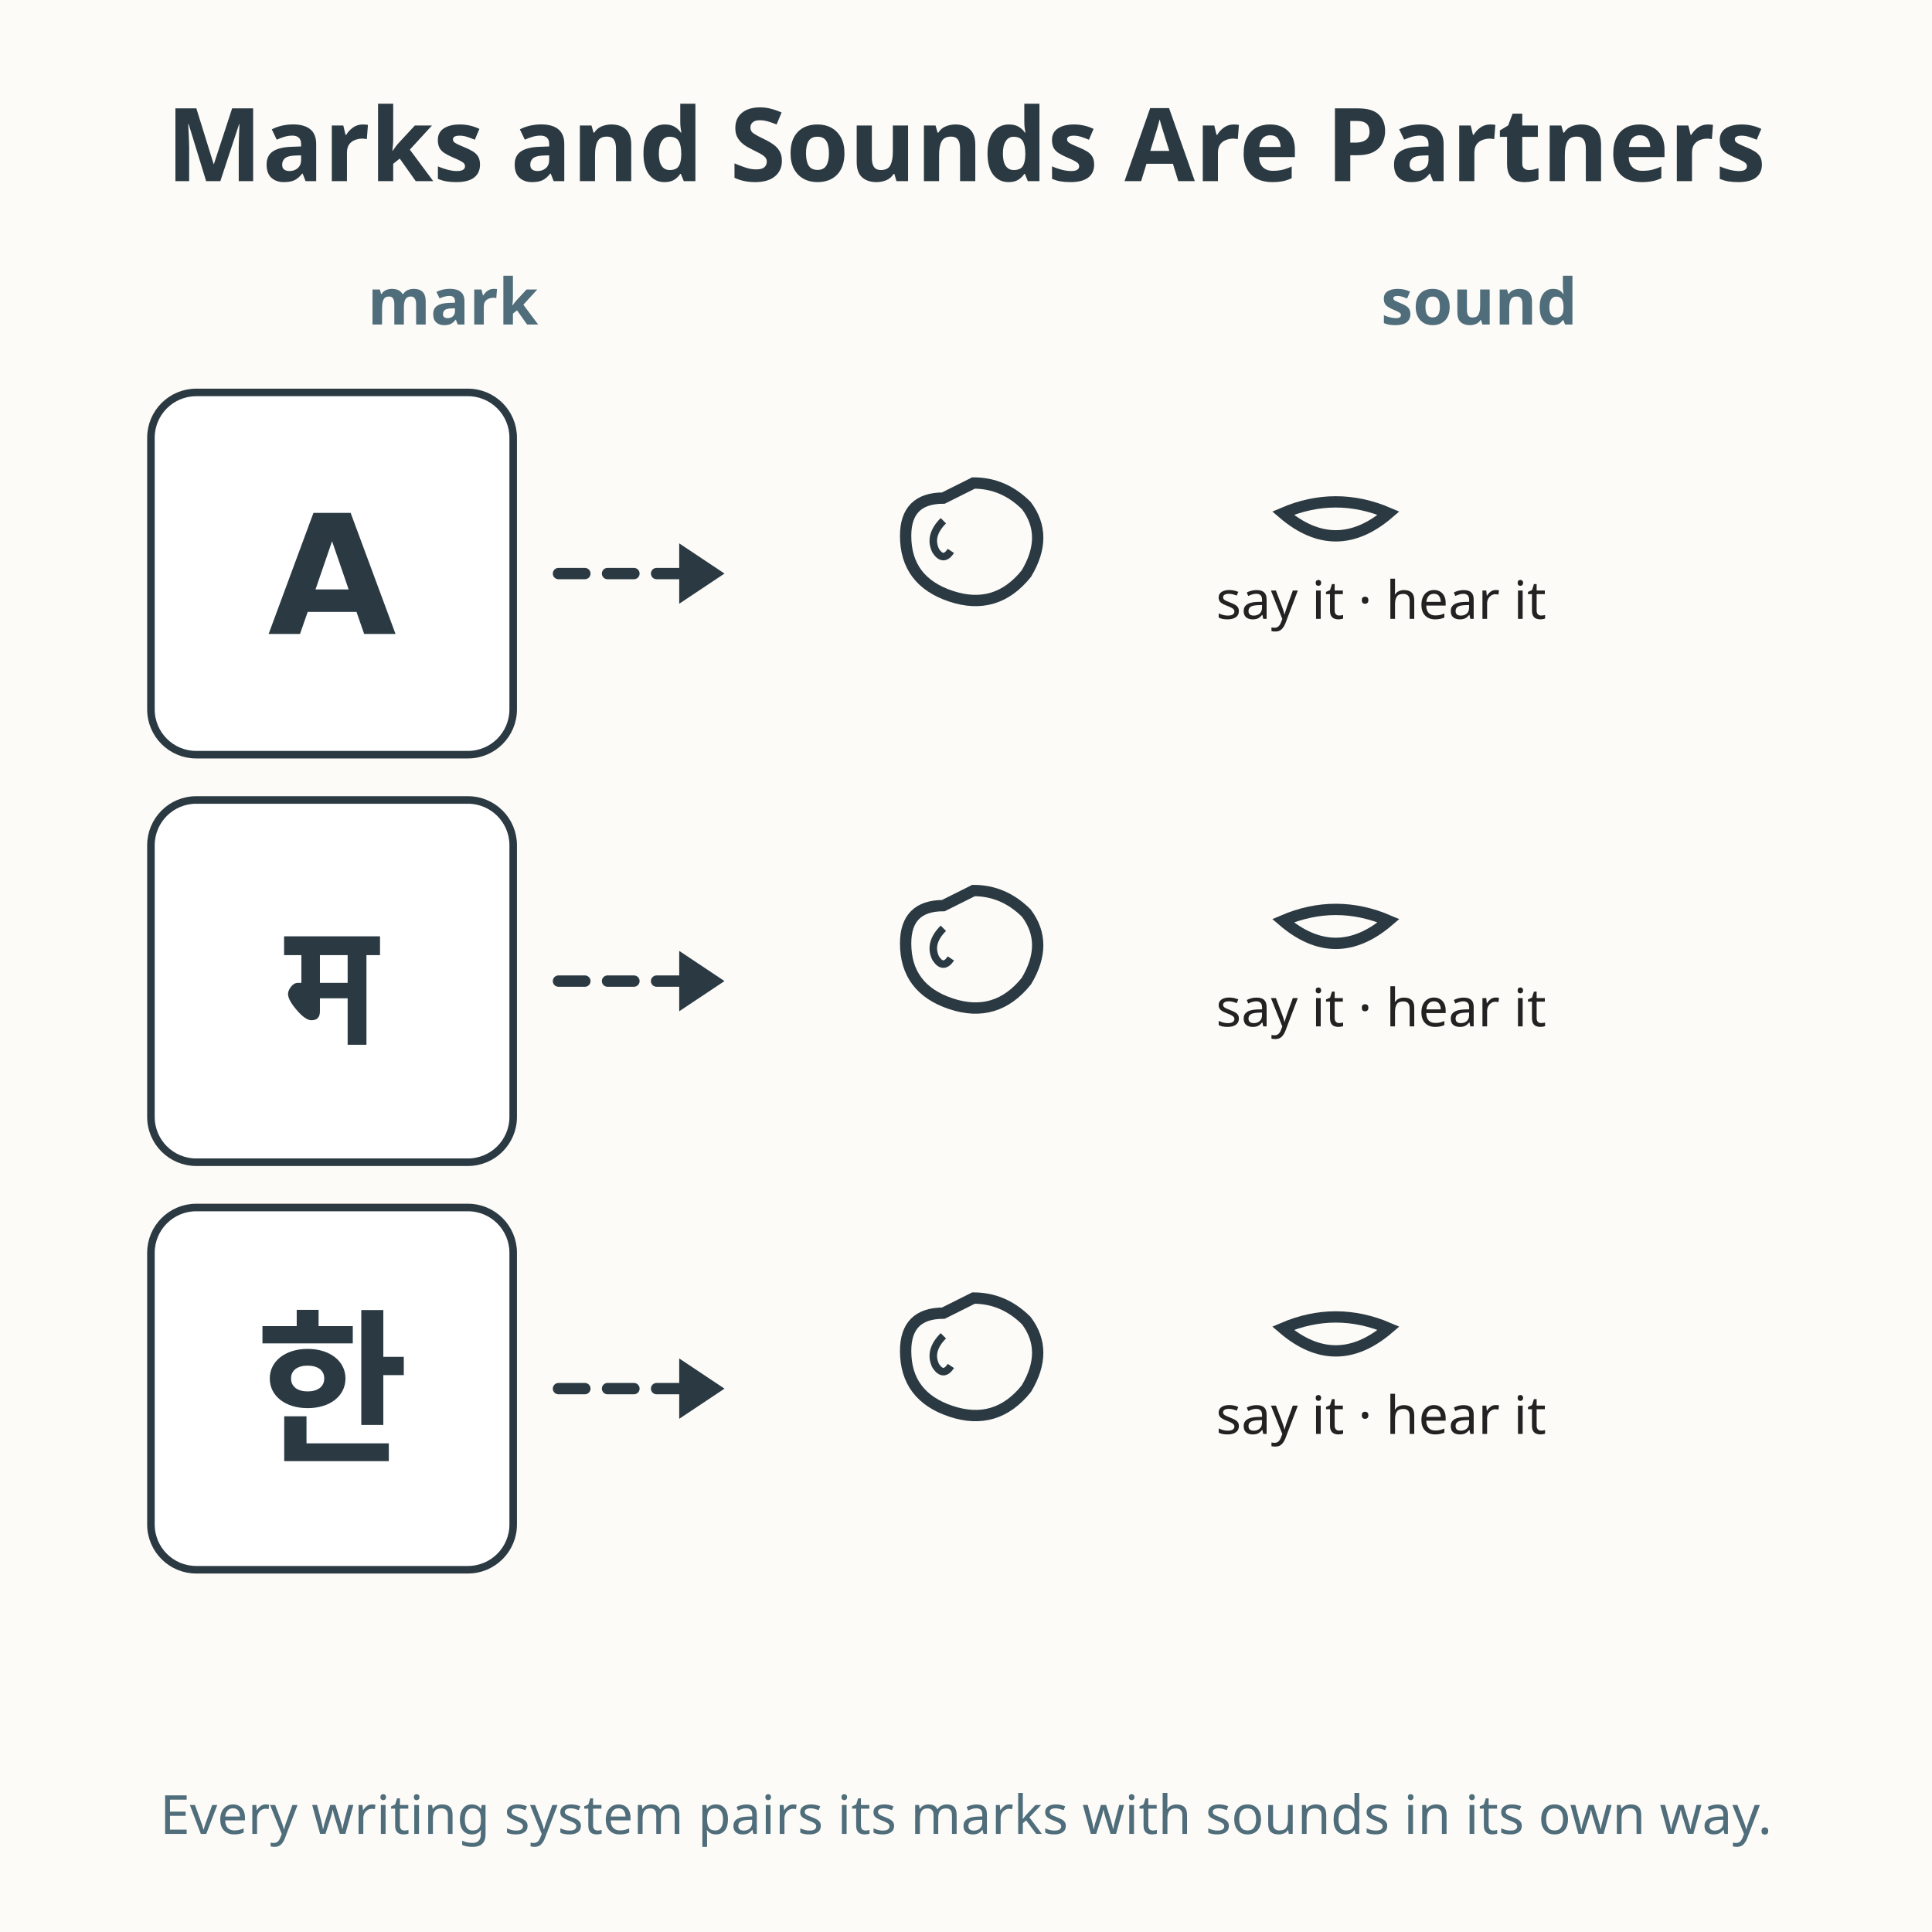
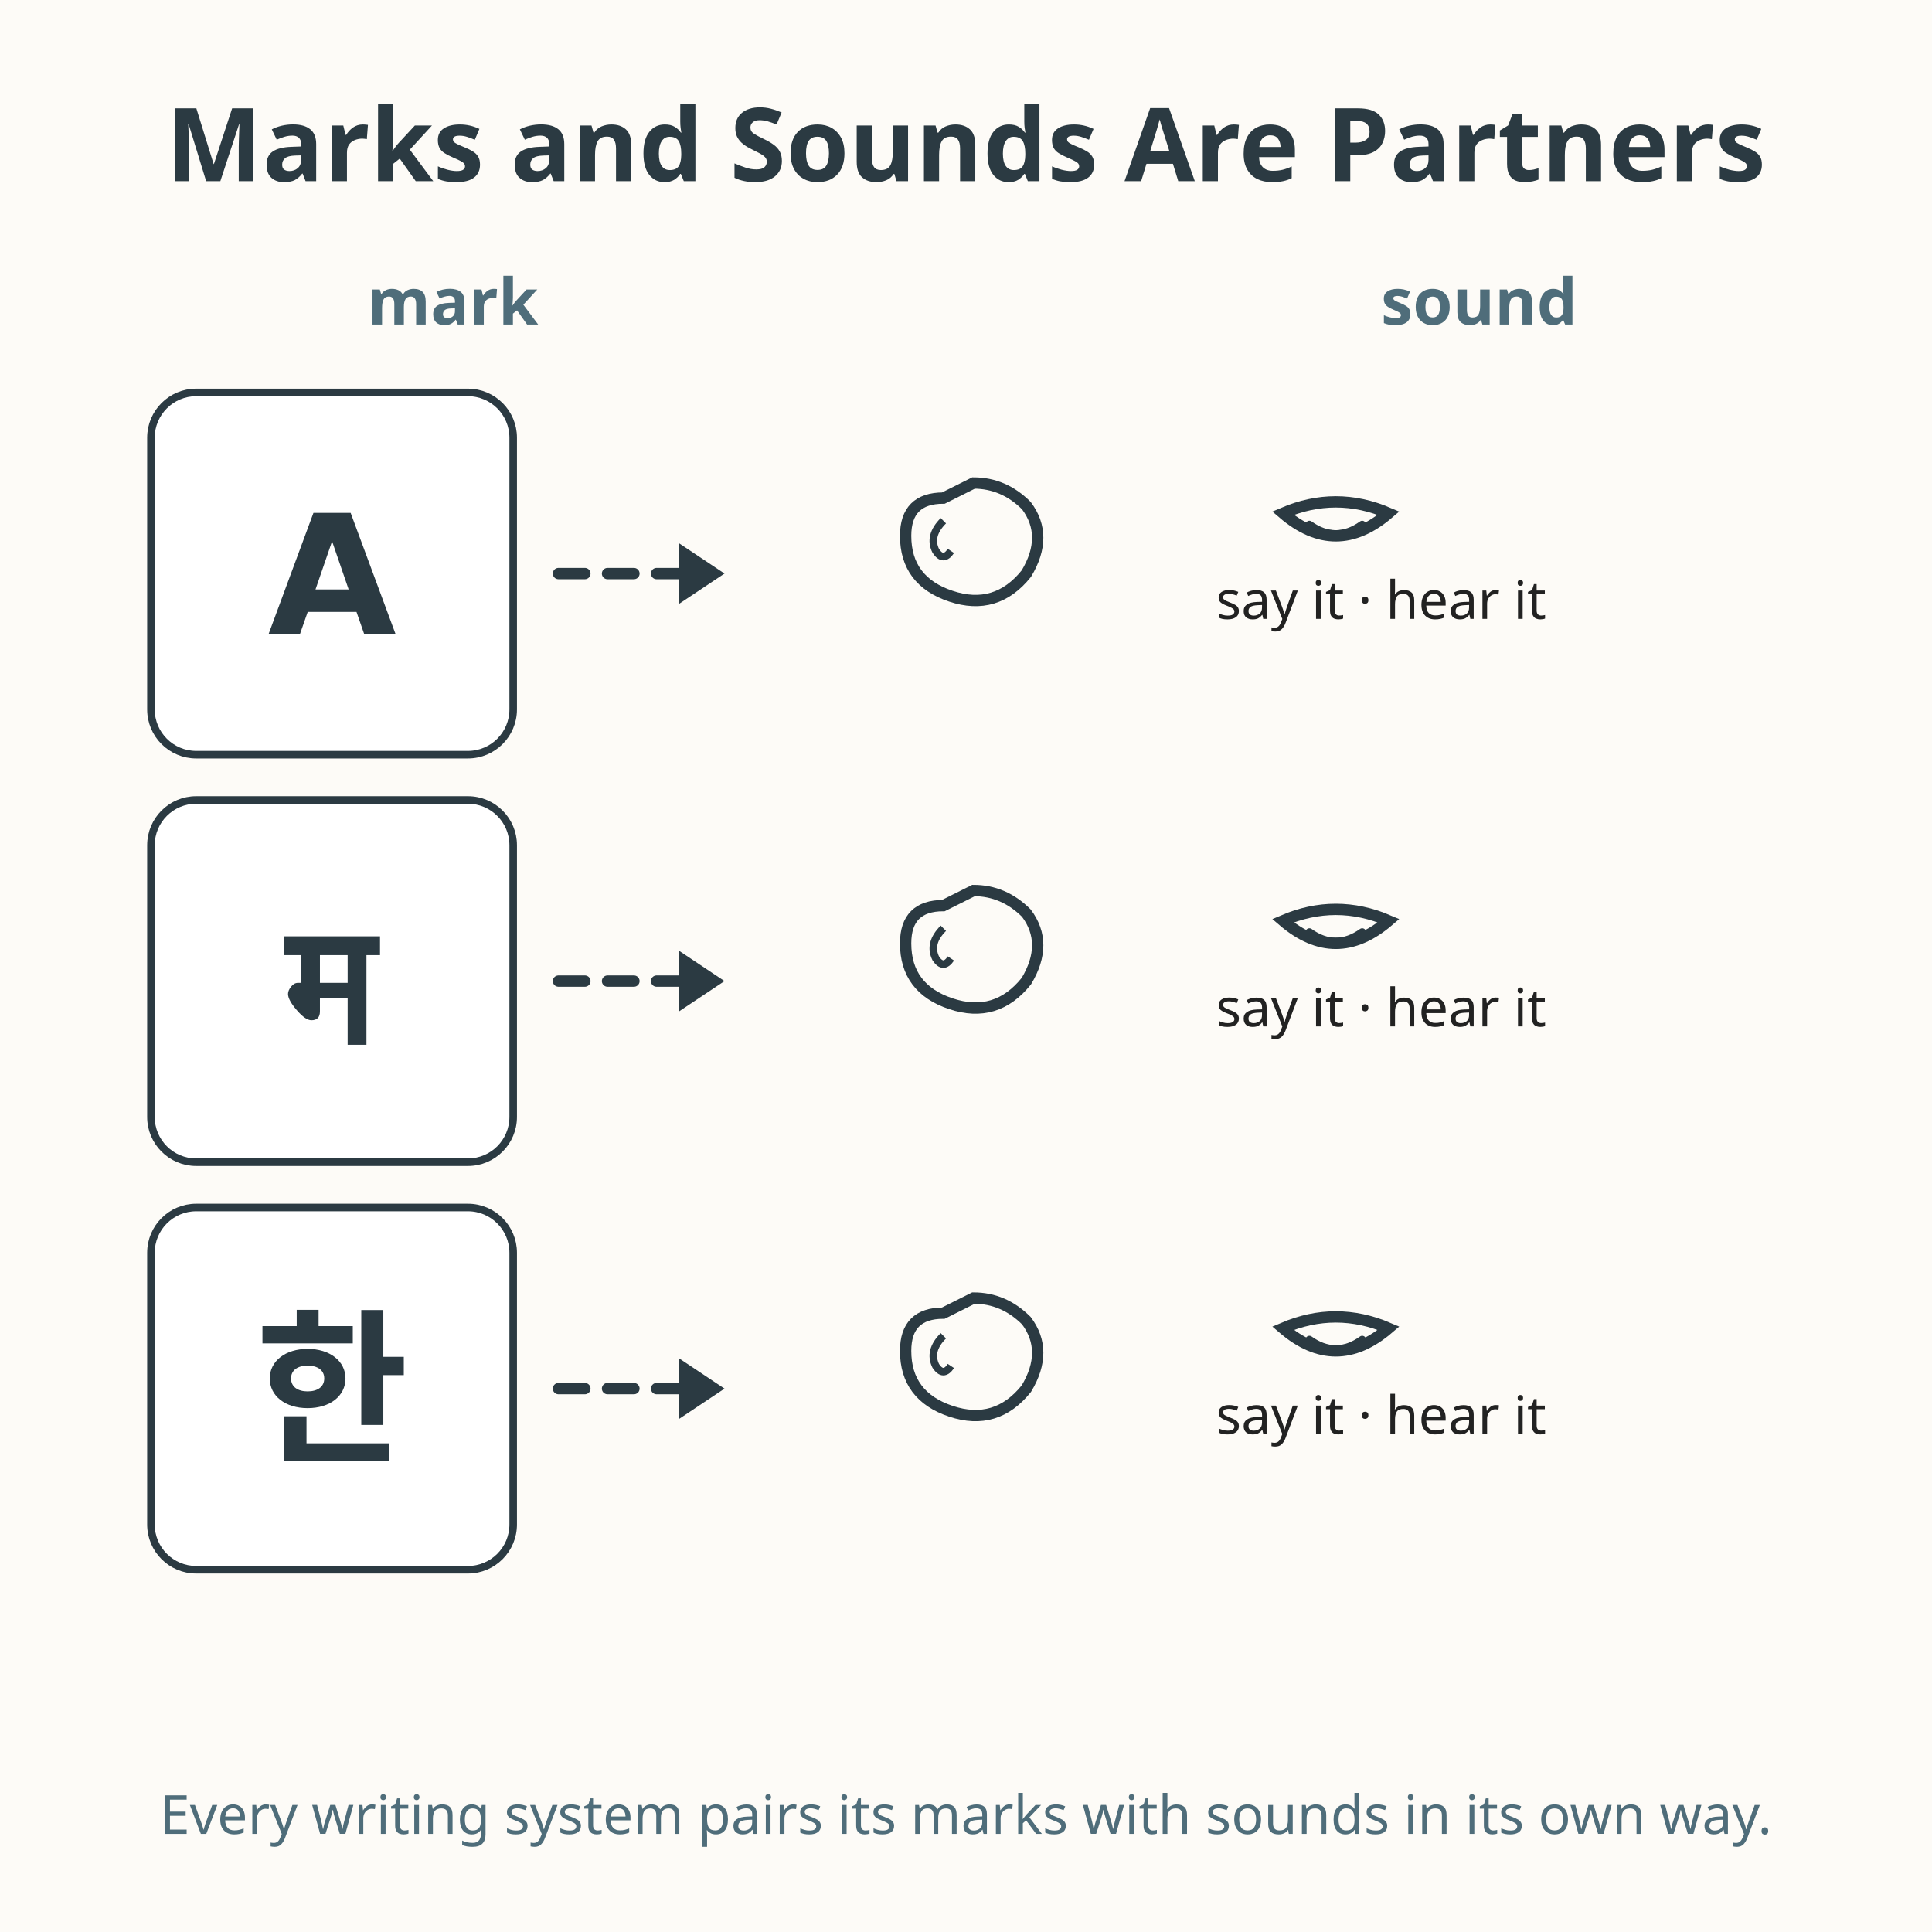
<svg xmlns="http://www.w3.org/2000/svg" viewBox="0 0 512 512" role="img" aria-labelledby="title-L-00-005-06-marks-and-sounds desc-L-00-005-06-marks-and-sounds">
  <rect width="512" height="512" fill="#fdfbf7" />
  <text x="256" y="48" text-anchor="middle" font-family="sans-serif" font-size="27" font-weight="bold" fill="#2b3a42">Marks and Sounds Are Partners</text>
  <text x="120" y="86" text-anchor="middle" font-family="sans-serif" font-size="17" font-weight="bold" fill="#4f6d7a">mark</text>
  <text x="392" y="86" text-anchor="middle" font-family="sans-serif" font-size="17" font-weight="bold" fill="#4f6d7a">sound</text>
  <rect x="40" y="104" width="96" height="96" rx="12" fill="#ffffff" stroke="#2b3a42" stroke-width="2" />
  <text x="88" y="168" text-anchor="middle" font-family="'DejaVu Sans', 'Noto Sans', 'Arial Unicode MS', sans-serif" font-size="44" font-weight="bold" fill="#2b3a42">A</text>
  <path d="M148 152 L188 152" fill="none" stroke="#2b3a42" stroke-width="3" stroke-dasharray="7 6" stroke-linecap="round" />
  <path d="M180 144 L192 152 L180 160 Z" fill="#2b3a42" />
  <path d="M250 132 Q240 132 240 142 Q240 154 252 158 Q264 162 272 152 Q278 142 272 134 Q266 128 258 128 Z" fill="none" stroke="#2b3a42" stroke-width="3" />
  <path d="M250 138 Q246 142 248 146 Q250 149 252 146" fill="none" stroke="#2b3a42" stroke-width="2" />
  <path d="M340 136 Q354 130 368 136 Q354 148 340 136 Z" fill="none" stroke="#2b3a42" stroke-width="3" />
+   <path d="M347 139 Q354 144 361 139" fill="none" stroke="#2b3a42" stroke-width="2" stroke-linecap="round" />
  <text x="366" y="164" text-anchor="middle" font-family="sans-serif" font-size="14" fill="#222222">say it · hear it</text>
  <rect x="40" y="212" width="96" height="96" rx="12" fill="#ffffff" stroke="#2b3a42" stroke-width="2" />
  <text x="88" y="276" text-anchor="middle" font-family="'DejaVu Sans', 'Noto Sans', 'Arial Unicode MS', sans-serif" font-size="44" font-weight="bold" fill="#2b3a42">म</text>
  <path d="M148 260 L188 260" fill="none" stroke="#2b3a42" stroke-width="3" stroke-dasharray="7 6" stroke-linecap="round" />
  <path d="M180 252 L192 260 L180 268 Z" fill="#2b3a42" />
  <path d="M250 240 Q240 240 240 250 Q240 262 252 266 Q264 270 272 260 Q278 250 272 242 Q266 236 258 236 Z" fill="none" stroke="#2b3a42" stroke-width="3" />
  <path d="M250 246 Q246 250 248 254 Q250 257 252 254" fill="none" stroke="#2b3a42" stroke-width="2" />
  <path d="M340 244 Q354 238 368 244 Q354 256 340 244 Z" fill="none" stroke="#2b3a42" stroke-width="3" />
+   <path d="M347 247 Q354 252 361 247" fill="none" stroke="#2b3a42" stroke-width="2" stroke-linecap="round" />
  <text x="366" y="272" text-anchor="middle" font-family="sans-serif" font-size="14" fill="#222222">say it · hear it</text>
  <rect x="40" y="320" width="96" height="96" rx="12" fill="#ffffff" stroke="#2b3a42" stroke-width="2" />
  <text x="88" y="384" text-anchor="middle" font-family="'DejaVu Sans', 'Noto Sans', 'Arial Unicode MS', sans-serif" font-size="44" font-weight="bold" fill="#2b3a42">한</text>
  <path d="M148 368 L188 368" fill="none" stroke="#2b3a42" stroke-width="3" stroke-dasharray="7 6" stroke-linecap="round" />
  <path d="M180 360 L192 368 L180 376 Z" fill="#2b3a42" />
  <path d="M250 348 Q240 348 240 358 Q240 370 252 374 Q264 378 272 368 Q278 358 272 350 Q266 344 258 344 Z" fill="none" stroke="#2b3a42" stroke-width="3" />
  <path d="M250 354 Q246 358 248 362 Q250 365 252 362" fill="none" stroke="#2b3a42" stroke-width="2" />
  <path d="M340 352 Q354 346 368 352 Q354 364 340 352 Z" fill="none" stroke="#2b3a42" stroke-width="3" />
+   <path d="M347 355 Q354 360 361 355" fill="none" stroke="#2b3a42" stroke-width="2" stroke-linecap="round" />
  <text x="366" y="380" text-anchor="middle" font-family="sans-serif" font-size="14" fill="#222222">say it · hear it</text>
  <text x="256" y="486" text-anchor="middle" font-family="sans-serif" font-size="14.3" fill="#4f6d7a">Every writing system pairs its marks with sounds in its own way.</text>
</svg>
